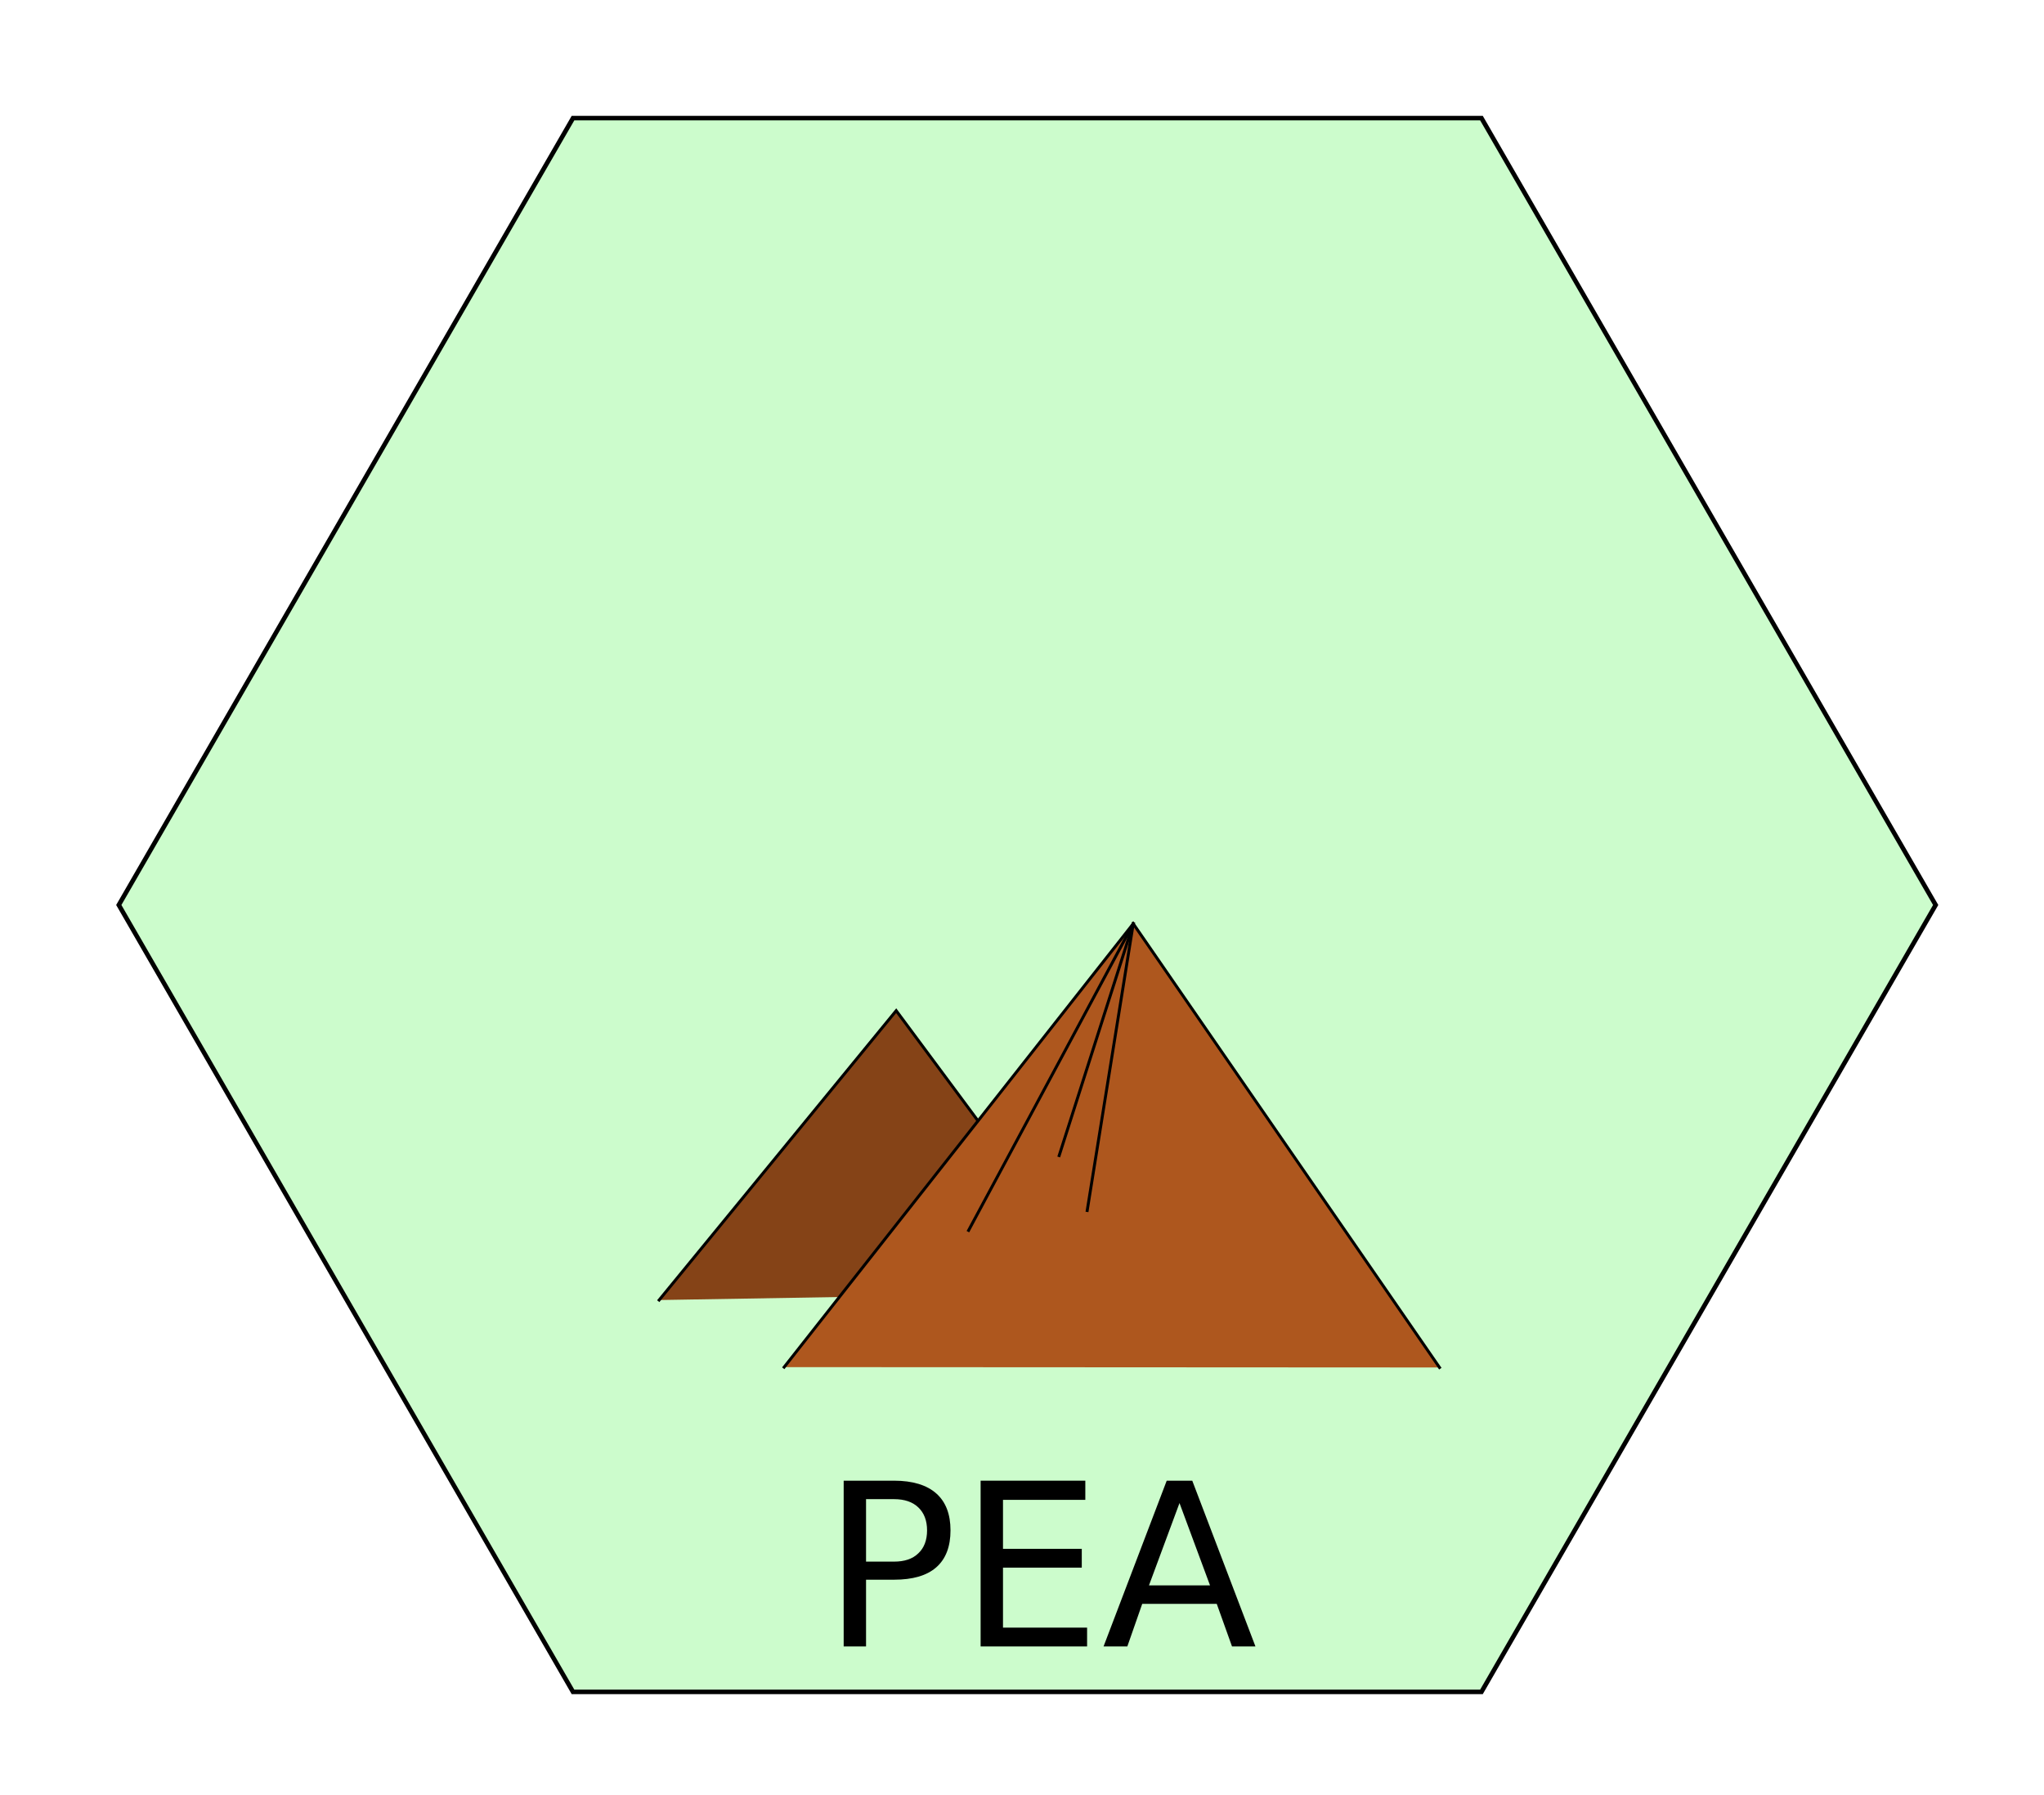
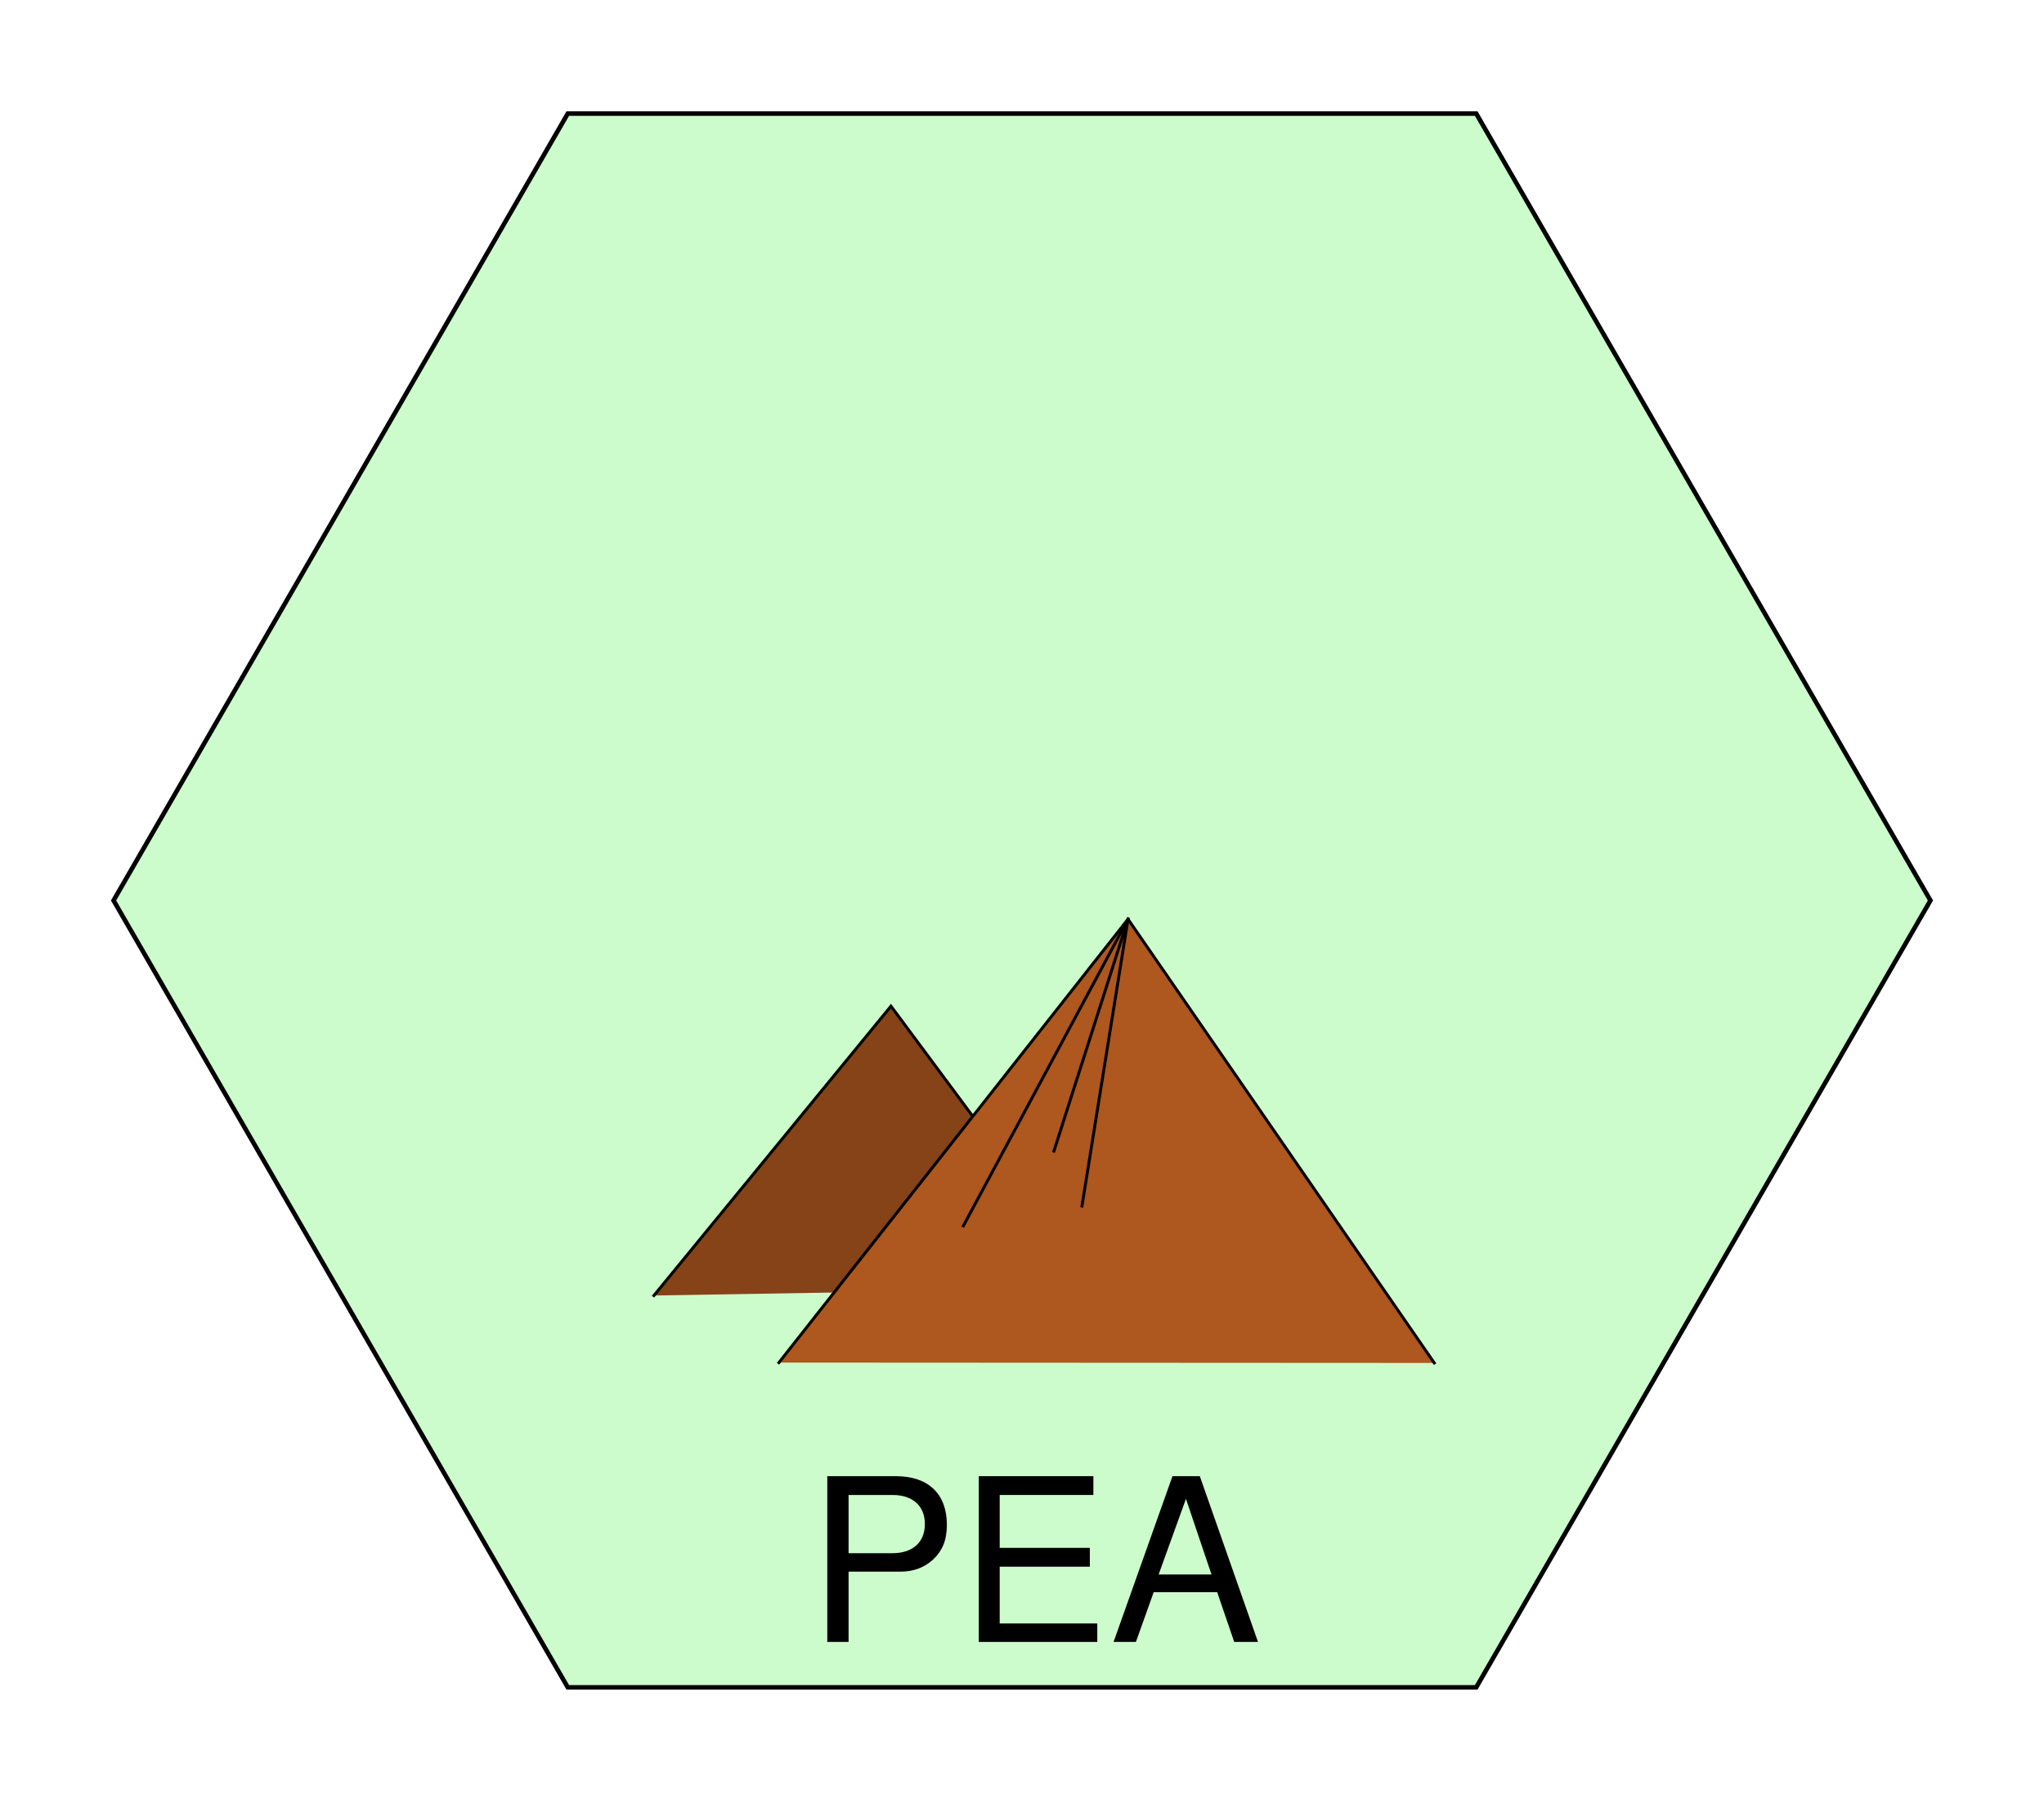
- <svg xmlns="http://www.w3.org/2000/svg" xmlns:xlink="http://www.w3.org/1999/xlink" width="90pt" height="79pt" viewBox="0 0 90 79" version="1.1">
+ <svg xmlns="http://www.w3.org/2000/svg" xmlns:xlink="http://www.w3.org/1999/xlink" width="90" height="79" viewBox="0 0 90 79">
  <defs>
    <g>
-       <symbol overflow="visible" id="glyph0-0">
-         <path style="stroke:none;" d="M 0.5 1.766 L 0.5 -7.047 L 5.5 -7.047 L 5.5 1.766 Z M 1.062 1.219 L 4.938 1.219 L 4.938 -6.484 L 1.062 -6.484 Z " />
-       </symbol>
-       <symbol overflow="visible" id="glyph0-1">
-         <path style="stroke:none;" d="M 1.969 -6.484 L 1.969 -3.734 L 3.203 -3.734 C 3.66 -3.734 4.016 -3.852 4.266 -4.094 C 4.523 -4.332 4.656 -4.672 4.656 -5.109 C 4.656 -5.543 4.523 -5.883 4.266 -6.125 C 4.016 -6.363 3.66 -6.484 3.203 -6.484 Z M 0.984 -7.297 L 3.203 -7.297 C 4.023 -7.297 4.645 -7.105 5.062 -6.734 C 5.477 -6.367 5.688 -5.824 5.688 -5.109 C 5.688 -4.391 5.477 -3.848 5.062 -3.484 C 4.645 -3.117 4.023 -2.938 3.203 -2.938 L 1.969 -2.938 L 1.969 0 L 0.984 0 Z " />
-       </symbol>
-       <symbol overflow="visible" id="glyph0-2">
-         <path style="stroke:none;" d="M 0.984 -7.297 L 5.594 -7.297 L 5.594 -6.453 L 1.969 -6.453 L 1.969 -4.297 L 5.438 -4.297 L 5.438 -3.469 L 1.969 -3.469 L 1.969 -0.828 L 5.672 -0.828 L 5.672 0 L 0.984 0 Z " />
-       </symbol>
-       <symbol overflow="visible" id="glyph0-3">
-         <path style="stroke:none;" d="M 3.422 -6.312 L 2.078 -2.688 L 4.766 -2.688 Z M 2.859 -7.297 L 3.984 -7.297 L 6.766 0 L 5.734 0 L 5.062 -1.875 L 1.781 -1.875 L 1.125 0 L 0.078 0 Z " />
-       </symbol>
+       <g id="glyph-0-0">
+         <path d="M 1.844 -3.094 L 4.125 -3.094 C 4.703 -3.094 5.156 -3.266 5.547 -3.609 C 5.984 -4.016 6.172 -4.484 6.172 -5.156 C 6.172 -6.516 5.359 -7.297 3.922 -7.297 L 0.906 -7.297 L 0.906 0 L 1.844 0 Z M 1.844 -3.906 L 1.844 -6.469 L 3.781 -6.469 C 4.672 -6.469 5.203 -5.984 5.203 -5.188 C 5.203 -4.391 4.672 -3.906 3.781 -3.906 Z M 1.844 -3.906 " />
+       </g>
+       <g id="glyph-0-1">
+         <path d="M 1.828 -3.312 L 5.797 -3.312 L 5.797 -4.141 L 1.828 -4.141 L 1.828 -6.469 L 5.953 -6.469 L 5.953 -7.297 L 0.906 -7.297 L 0.906 0 L 6.125 0 L 6.125 -0.812 L 1.828 -0.812 Z M 1.828 -3.312 " />
+       </g>
+       <g id="glyph-0-2">
+         <path d="M 4.734 -2.188 L 5.484 0 L 6.531 0 L 3.969 -7.297 L 2.766 -7.297 L 0.172 0 L 1.156 0 L 1.938 -2.188 Z M 4.484 -2.969 L 2.156 -2.969 L 3.359 -6.297 Z M 4.484 -2.969 " />
+       </g>
    </g>
  </defs>
-   <g id="surface29">
-     <path style="fill-rule:nonzero;fill:rgb(80%,99%,80%);fill-opacity:1;stroke-width:0.2;stroke-linecap:butt;stroke-linejoin:miter;stroke:rgb(0%,0%,0%);stroke-opacity:1;stroke-miterlimit:10;" d="M 40 0 L 20 34.641 L -20 34.641 L -40 0 L -20 -34.641 L 20 -34.641 Z " transform="matrix(1,0,0,1,45.23047,39.83984)" />
-     <path style="fill-rule:nonzero;fill:rgb(52.157%,26.275%,9.02%);fill-opacity:1;stroke-width:0.645;stroke-linecap:square;stroke-linejoin:miter;stroke:rgb(0%,0%,0%);stroke-opacity:1;stroke-miterlimit:10;" d="M 18.965 161.953 L 71.152 98.262 L 117.227 160.312 " transform="matrix(0.2,0,0,0.2,25.23047,24.83984)" />
-     <path style="fill-rule:nonzero;fill:rgb(68.235%,34.118%,11.765%);fill-opacity:1;stroke-width:0.645;stroke-linecap:square;stroke-linejoin:miter;stroke:rgb(0%,0%,0%);stroke-opacity:1;stroke-miterlimit:10;" d="M 46.484 176.719 L 123.34 79.121 L 190.762 176.797 " transform="matrix(0.2,0,0,0.2,25.23047,24.83984)" />
-     <path style="fill:none;stroke-width:0.645;stroke-linecap:square;stroke-linejoin:miter;stroke:rgb(0%,0%,0%);stroke-opacity:1;stroke-miterlimit:10;" d="M 123.34 79.121 L 87.09 146.621 " transform="matrix(0.2,0,0,0.2,25.23047,24.83984)" />
-     <path style="fill:none;stroke-width:0.645;stroke-linecap:square;stroke-linejoin:miter;stroke:rgb(0%,0%,0%);stroke-opacity:1;stroke-miterlimit:10;" d="M 123.34 79.121 L 113.203 142.246 " transform="matrix(0.2,0,0,0.2,25.23047,24.83984)" />
-     <path style="fill:none;stroke-width:0.645;stroke-linecap:square;stroke-linejoin:miter;stroke:rgb(0%,0%,0%);stroke-opacity:1;stroke-miterlimit:10;" d="M 123.34 79.121 L 107.031 130.156 " transform="matrix(0.2,0,0,0.2,25.23047,24.83984)" />
-     <g style="fill:rgb(0%,0%,0%);fill-opacity:1;">
-       <use xlink:href="#glyph0-1" x="36.164" y="72.48" />
-       <use xlink:href="#glyph0-2" x="42.194" y="72.48" />
-       <use xlink:href="#glyph0-3" x="48.513" y="72.48" />
-     </g>
+   <path fill-rule="nonzero" fill="rgb(80%, 99%, 80%)" fill-opacity="1" stroke-width="0.2" stroke-linecap="butt" stroke-linejoin="miter" stroke="rgb(0%, 0%, 0%)" stroke-opacity="1" stroke-miterlimit="10" d="M 40 -0 L 20 34.64 L -20 34.64 L -40 -0 L -20 -34.641 L 20 -34.641 Z M 40 -0 " transform="matrix(1, 0, 0, 1, 45, 39.64102)" />
+   <path fill-rule="nonzero" fill="rgb(52.157%, 26.275%, 9.02%)" fill-opacity="1" stroke-width="0.645" stroke-linecap="square" stroke-linejoin="miter" stroke="rgb(0%, 0%, 0%)" stroke-opacity="1" stroke-miterlimit="10" d="M 18.965 161.951 L 71.152 98.26 L 117.227 160.311 " transform="matrix(0.2, 0, 0, 0.2, 25, 24.64102)" />
+   <path fill-rule="nonzero" fill="rgb(68.235%, 34.118%, 11.765%)" fill-opacity="1" stroke-width="0.645" stroke-linecap="square" stroke-linejoin="miter" stroke="rgb(0%, 0%, 0%)" stroke-opacity="1" stroke-miterlimit="10" d="M 46.484 176.717 L 123.34 79.119 L 190.762 176.795 " transform="matrix(0.2, 0, 0, 0.2, 25, 24.64102)" />
+   <path fill="none" stroke-width="0.645" stroke-linecap="square" stroke-linejoin="miter" stroke="rgb(0%, 0%, 0%)" stroke-opacity="1" stroke-miterlimit="10" d="M 123.34 79.119 L 87.09 146.619 " transform="matrix(0.2, 0, 0, 0.2, 25, 24.64102)" />
+   <path fill="none" stroke-width="0.645" stroke-linecap="square" stroke-linejoin="miter" stroke="rgb(0%, 0%, 0%)" stroke-opacity="1" stroke-miterlimit="10" d="M 123.34 79.119 L 113.203 142.244 " transform="matrix(0.2, 0, 0, 0.2, 25, 24.64102)" />
+   <path fill="none" stroke-width="0.645" stroke-linecap="square" stroke-linejoin="miter" stroke="rgb(0%, 0%, 0%)" stroke-opacity="1" stroke-miterlimit="10" d="M 123.34 79.119 L 107.031 130.154 " transform="matrix(0.2, 0, 0, 0.2, 25, 24.64102)" />
+   <g fill="rgb(0%, 0%, 0%)" fill-opacity="1">
+     <use xlink:href="#glyph-0-0" x="35.52" y="72.281" />
+     <use xlink:href="#glyph-0-1" x="42.19" y="72.281" />
+     <use xlink:href="#glyph-0-2" x="48.86" y="72.281" />
  </g>
</svg>
